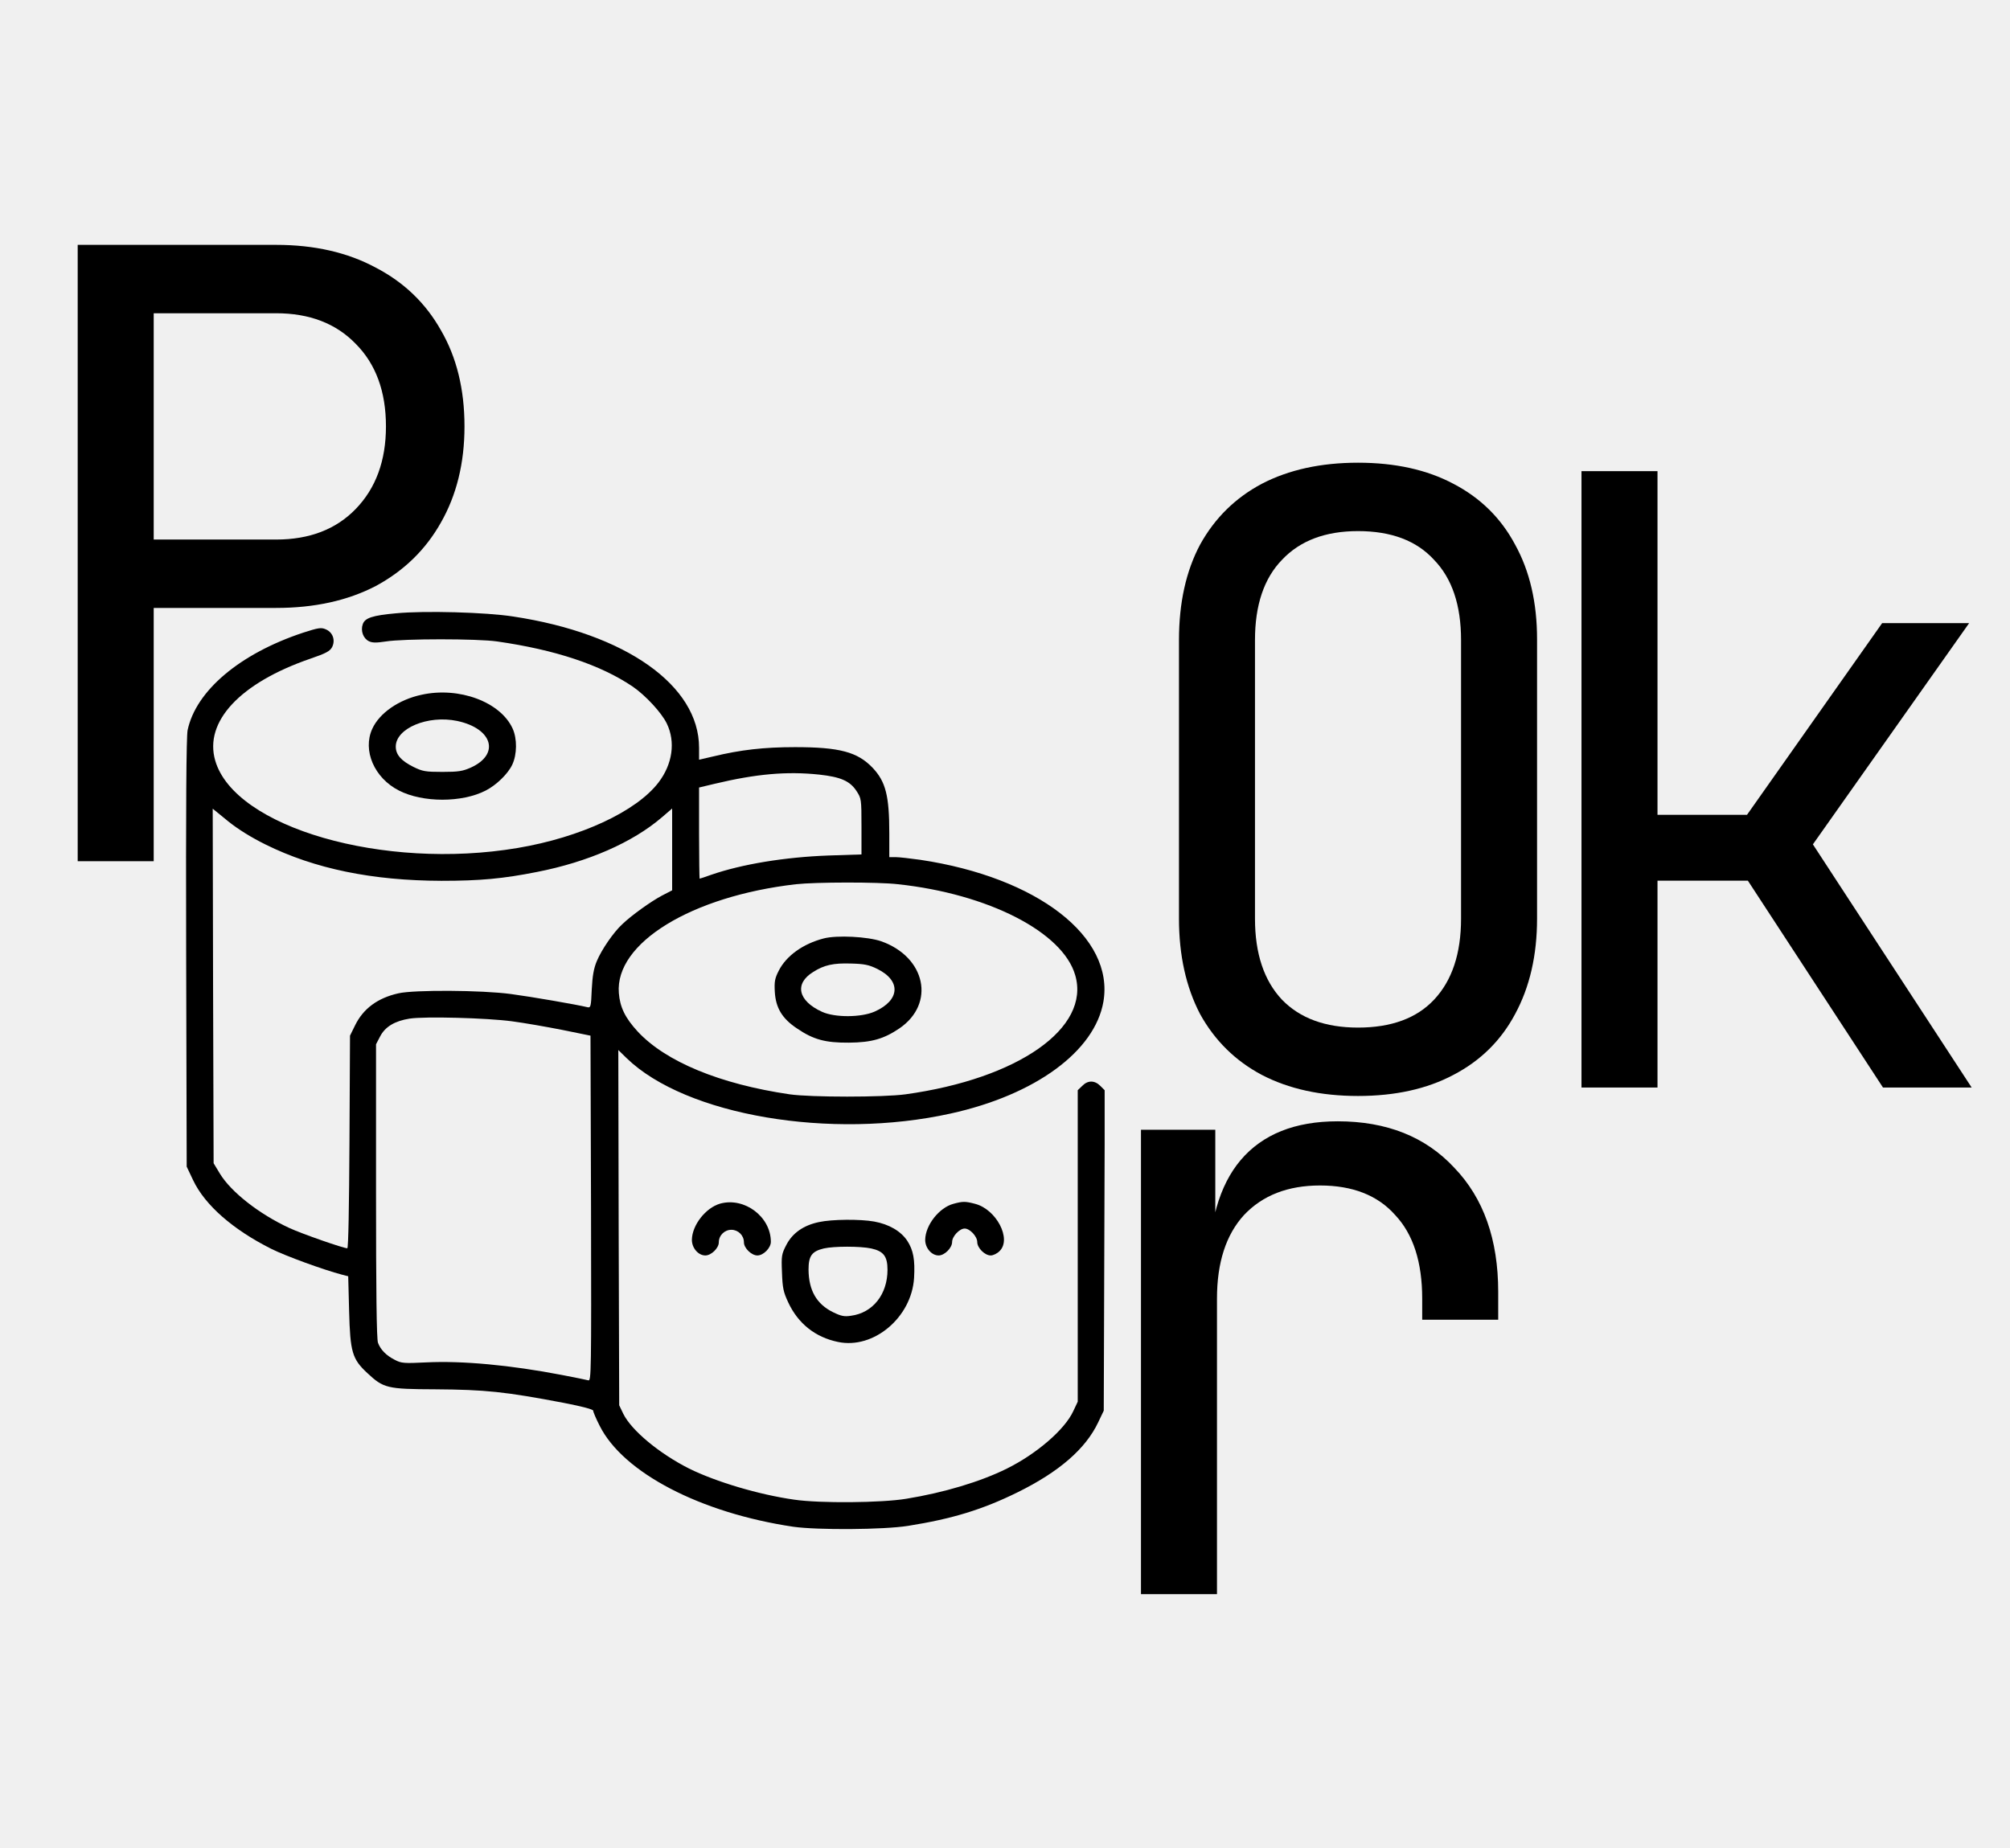
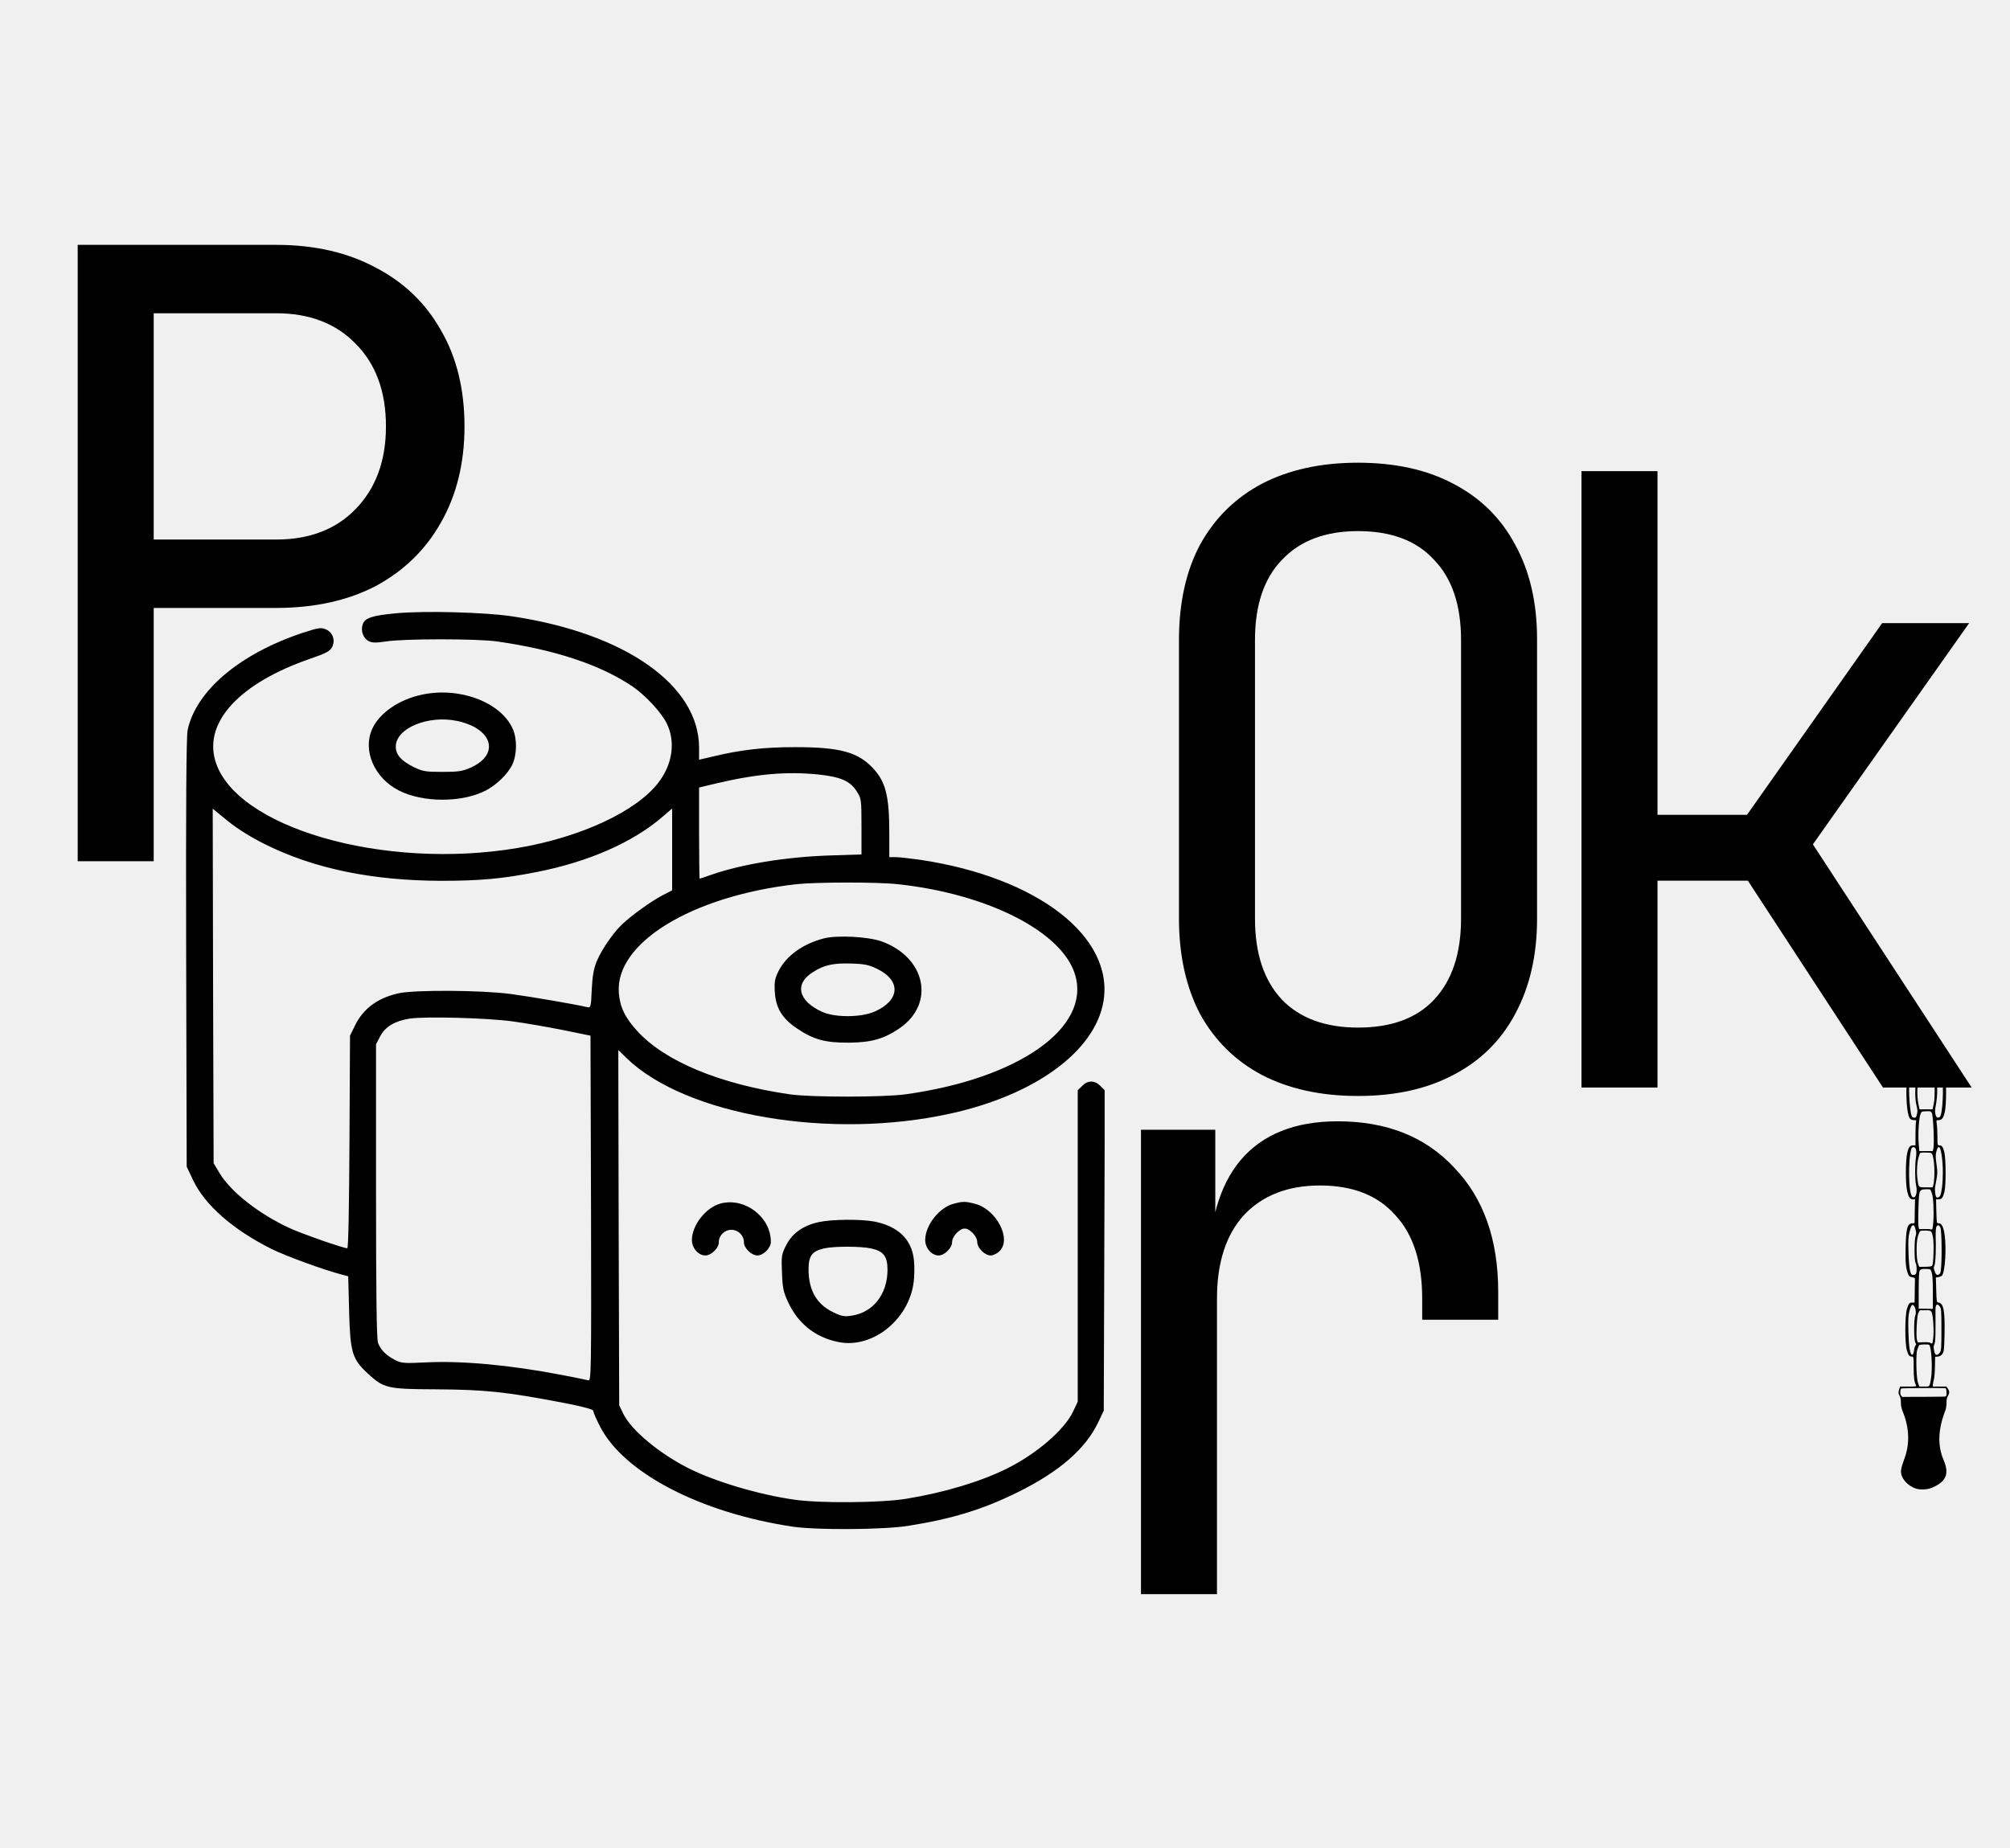
<svg xmlns="http://www.w3.org/2000/svg" width="595" height="547" viewBox="0 0 595 547" fill="none">
-   <g clip-path="url(#clip0_110_7203)">
-     <path d="M117.262 181.584C110.197 182.222 108.019 182.966 107.381 184.825C106.69 186.791 107.54 189.075 109.24 189.872C110.25 190.35 111.419 190.35 114.234 189.925C119.494 189.075 141.328 189.075 147.172 189.925C164.278 192.369 177.772 196.831 187.334 203.312C191.106 205.916 195.834 211.016 197.375 214.203C200.031 219.675 199.075 226.262 194.931 231.681C188.397 240.234 171.875 247.937 153.228 251.072C113.597 257.766 69.45 245.016 63.712 225.2C60.365 213.672 71.043 202.197 91.868 195.025C96.543 193.431 97.659 192.794 98.297 191.625C99.359 189.553 98.509 187.162 96.384 186.312C95.056 185.728 94.206 185.887 89.743 187.322C70.99 193.537 57.975 204.534 55.531 216.222C55.159 218.134 55 238.375 55.106 282.203L55.265 345.422L57.178 349.459C60.684 356.844 68.972 364.069 80.287 369.753C84.537 371.878 95.747 375.969 101.219 377.403L103.078 377.881L103.344 388.187C103.662 400.3 104.247 402.372 108.709 406.516C113.544 411.031 114.553 411.297 128.844 411.35C143.665 411.456 149.456 412.041 166.987 415.387C172.459 416.45 175.594 417.3 175.594 417.672C175.594 418.044 176.444 420.062 177.506 422.134C184.465 436.053 207.362 447.953 234.828 452.044C241.947 453.053 261.497 452.947 268.828 451.778C281.844 449.706 290.769 446.997 301.234 441.844C313.506 435.787 321.369 428.987 325.087 421.125L326.734 417.672L326.894 370.231L327.053 322.844L325.725 321.516C324.025 319.816 322.006 319.816 320.359 321.516L319.031 322.791V368.903V415.016L317.703 417.831C315.206 423.25 306.919 430.422 298.047 434.831C290.237 438.709 279.4 441.95 268.297 443.756C261.019 444.978 242.637 445.137 235.094 444.022C224.628 442.534 211.984 438.762 204.015 434.831C195.25 430.422 186.962 423.569 184.519 418.628L183.297 416.078L183.137 363.484L183.031 310.891L185.528 313.334C203.059 330.281 245.931 337.559 281.419 329.697C306.494 324.172 324.078 311.262 326.628 296.6C329.922 277.422 307.184 259.784 272.44 254.578C269.412 254.153 266.119 253.781 265.109 253.781H263.25V246.716C263.25 235.612 262.187 231.416 258.309 227.325C253.847 222.65 248.534 221.216 235.359 221.216C226.115 221.216 219.209 222.012 211.081 223.978L206.937 224.934V221.375C206.937 202.941 185.209 187.587 151.953 182.541C143.825 181.266 125.656 180.787 117.262 181.584ZM242.478 229.344C248.8 230.034 251.562 231.203 253.528 234.178C254.962 236.409 255.015 236.516 255.015 244.697V252.984L245.187 253.303C232.331 253.781 219.634 255.853 210.444 259.041C208.69 259.678 207.203 260.156 207.097 260.156C207.044 260.156 206.937 254.1 206.937 246.662V233.169L211.612 232.053C223.884 229.131 232.915 228.334 242.478 229.344ZM78.64 250.062C93.144 257.234 110.197 260.741 130.703 260.794C142.178 260.794 148.925 260.156 158.859 258.191C174.106 255.216 187.281 249.425 195.94 241.987L198.969 239.384V251.497V263.609L195.994 265.15C192.753 266.85 186.962 270.994 184.2 273.65C181.65 275.987 178.09 281.141 176.656 284.594C175.753 286.772 175.381 288.897 175.169 292.987C174.956 298.247 174.85 298.459 173.787 298.194C170.759 297.45 157.265 295.112 151.262 294.316C142.603 293.147 122.628 293.041 117.953 294.103C111.79 295.484 107.54 298.619 105.097 303.612L103.609 306.641L103.45 338.091C103.344 357.109 103.131 369.594 102.812 369.594C101.644 369.594 89.319 365.291 85.653 363.591C76.675 359.447 68.387 352.912 65.094 347.494L63.234 344.412L63.075 291.925L62.968 239.437L67.59 243.209C70.565 245.6 74.55 248.044 78.64 250.062ZM265.8 261.803C292.575 264.672 314.622 275.987 318.287 288.737C322.856 304.356 301.447 319.391 268.031 324.012C261.39 324.916 240.087 324.916 233.765 324.012C213.1 320.984 197.056 314.344 188.769 305.419C185.05 301.381 183.509 298.194 183.19 293.997C182.022 279.228 204.653 265.362 235.625 261.803C241.415 261.166 259.797 261.112 265.8 261.803ZM151.581 302.391C155.194 302.869 161.887 304.037 166.456 304.941L174.797 306.641L174.956 357.8C175.062 406.409 175.009 408.959 174.159 408.694C173.628 408.534 170.122 407.844 166.297 407.1C151.103 404.178 136.812 402.85 126.187 403.381C119.6 403.7 118.803 403.647 116.89 402.637C114.34 401.362 112.64 399.609 111.897 397.591C111.472 396.581 111.312 382.131 111.312 352.647V309.191L112.534 306.853C114.022 303.984 116.89 302.284 121.247 301.594C125.762 300.903 144.037 301.381 151.581 302.391Z" fill="black" />
-     <path d="M243.859 277.847C237.697 279.441 232.756 283 230.525 287.409C229.356 289.694 229.197 290.65 229.356 293.625C229.622 298.406 231.534 301.594 235.944 304.516C240.778 307.809 244.337 308.766 251.297 308.712C258.044 308.659 261.656 307.597 266.278 304.462C276.956 297.131 274.034 283.372 260.859 278.697C256.875 277.316 247.79 276.837 243.859 277.847ZM259.69 286.878C266.809 290.384 266.437 296.175 258.894 299.522C254.909 301.275 247.153 301.328 243.328 299.575C236.209 296.334 235.094 291.234 240.725 287.781C243.965 285.709 246.728 285.125 251.881 285.284C255.865 285.391 257.194 285.656 259.69 286.878Z" fill="black" />
-     <path d="M124.806 205.703C118.059 207.137 112.321 211.122 110.196 215.797C107.275 222.172 110.781 230.353 118.112 234.072C125.178 237.684 136.759 237.684 143.771 234.072C146.906 232.478 150.359 229.131 151.634 226.422C153.068 223.394 153.121 218.719 151.74 215.691C148.128 207.828 135.909 203.259 124.806 205.703ZM135.325 213.459C145.843 215.691 148.075 223.341 139.362 227.272C136.971 228.334 135.696 228.547 130.968 228.547C125.921 228.547 125.071 228.387 122.362 227.059C118.75 225.253 117.156 223.447 117.156 221.056C117.156 215.637 126.665 211.653 135.325 213.459Z" fill="black" />
-     <path d="M213.206 356.366C208.903 357.587 204.866 362.741 204.812 367.097C204.812 369.541 206.725 371.719 208.797 371.719C210.55 371.719 212.781 369.541 212.781 367.841C212.781 365.769 214.481 364.122 216.5 364.122C218.519 364.122 220.219 365.769 220.219 367.841C220.219 369.541 222.45 371.719 224.203 371.719C226.009 371.719 228.188 369.487 228.188 367.681C228.188 360.297 220.431 354.4 213.206 356.366Z" fill="black" />
-     <path d="M282.269 356.419C278.019 357.534 273.928 362.741 273.875 367.097C273.875 369.541 275.787 371.719 277.859 371.719C279.612 371.719 281.844 369.487 281.844 367.734C281.844 366.087 284.022 363.75 285.562 363.75C287.103 363.75 289.281 366.087 289.281 367.734C289.281 369.487 291.512 371.719 293.266 371.719C294.009 371.719 295.231 371.134 295.922 370.391C299.534 366.831 294.912 358.012 288.591 356.419C285.775 355.675 284.978 355.675 282.269 356.419Z" fill="black" />
-     <path d="M242.425 361.837C237.856 362.794 234.615 365.078 232.809 368.531C231.375 371.294 231.268 371.772 231.481 376.766C231.64 381.387 231.906 382.556 233.34 385.637C236.262 391.906 241.362 395.944 248.056 397.325C258.575 399.556 269.837 390.1 270.581 378.412C270.9 372.994 270.368 370.125 268.562 367.362C266.65 364.494 263.143 362.475 258.787 361.678C254.697 360.934 246.303 360.987 242.425 361.837ZM257.884 369.647C261.55 370.444 262.718 371.984 262.718 375.969C262.718 383.247 258.362 388.719 251.934 389.569C249.915 389.887 248.959 389.675 246.568 388.506C241.734 386.116 239.397 382.078 239.343 375.916C239.343 371.878 240.3 370.497 243.859 369.647C246.834 368.956 254.697 368.956 257.884 369.647Z" fill="black" />
+   <g clip-path="url(#clip0_115_7240)">
+     <path d="M117.262 181.584C110.197 182.222 108.019 182.966 107.381 184.825C106.69 186.791 107.54 189.075 109.24 189.872C110.25 190.35 111.419 190.35 114.234 189.925C119.494 189.075 141.328 189.075 147.172 189.925C164.278 192.369 177.772 196.831 187.334 203.312C191.106 205.916 195.834 211.016 197.375 214.203C200.031 219.675 199.075 226.262 194.931 231.681C188.397 240.234 171.875 247.937 153.228 251.072C113.597 257.766 69.45 245.016 63.712 225.2C60.365 213.672 71.043 202.197 91.868 195.025C96.543 193.431 97.659 192.794 98.297 191.625C99.359 189.553 98.509 187.162 96.384 186.312C95.056 185.728 94.206 185.887 89.743 187.322C70.99 193.537 57.975 204.534 55.531 216.222C55.159 218.134 55 238.375 55.106 282.203L55.265 345.422L57.178 349.459C60.684 356.844 68.972 364.069 80.287 369.753C84.537 371.878 95.747 375.969 101.219 377.403L103.078 377.881L103.344 388.187C103.662 400.3 104.247 402.372 108.709 406.516C113.544 411.031 114.553 411.297 128.844 411.35C143.665 411.456 149.456 412.041 166.987 415.387C172.459 416.45 175.594 417.3 175.594 417.672C175.594 418.044 176.444 420.062 177.506 422.134C184.465 436.053 207.362 447.953 234.828 452.044C241.947 453.053 261.497 452.947 268.828 451.778C281.844 449.706 290.769 446.997 301.234 441.844C313.506 435.787 321.369 428.987 325.087 421.125L326.734 417.672L326.894 370.231L327.053 322.844L325.725 321.516C324.025 319.816 322.006 319.816 320.359 321.516L319.031 322.791V368.903V415.016L317.703 417.831C315.206 423.25 306.919 430.422 298.047 434.831C290.237 438.709 279.4 441.95 268.297 443.756C261.019 444.978 242.637 445.137 235.094 444.022C224.628 442.534 211.984 438.762 204.015 434.831C195.25 430.422 186.962 423.569 184.519 418.628L183.297 416.078L183.137 363.484L183.031 310.891L185.528 313.334C203.059 330.281 245.931 337.559 281.419 329.697C306.494 324.172 324.078 311.262 326.628 296.6C329.922 277.422 307.184 259.784 272.44 254.578C269.412 254.153 266.119 253.781 265.109 253.781H263.25V246.716C263.25 235.612 262.187 231.416 258.309 227.325C253.847 222.65 248.534 221.216 235.359 221.216C226.115 221.216 219.209 222.012 211.081 223.978L206.937 224.934V221.375C206.937 202.941 185.209 187.587 151.953 182.541C143.825 181.266 125.656 180.787 117.262 181.584ZM242.478 229.344C248.8 230.034 251.562 231.203 253.528 234.178C254.962 236.409 255.015 236.516 255.015 244.697V252.984L245.187 253.303C232.331 253.781 219.634 255.853 210.444 259.041C208.69 259.678 207.203 260.156 207.097 260.156C207.044 260.156 206.937 254.1 206.937 246.662V233.169L211.612 232.053C223.884 229.131 232.915 228.334 242.478 229.344ZM78.64 250.062C93.144 257.234 110.197 260.741 130.703 260.794C142.178 260.794 148.925 260.156 158.859 258.191C174.106 255.216 187.281 249.425 195.94 241.987L198.969 239.384V251.497V263.609L195.994 265.15C192.753 266.85 186.962 270.994 184.2 273.65C181.65 275.987 178.09 281.141 176.656 284.594C175.753 286.772 175.381 288.897 175.169 292.987C174.956 298.247 174.85 298.459 173.787 298.194C170.759 297.45 157.265 295.112 151.262 294.316C142.603 293.147 122.628 293.041 117.953 294.103C111.79 295.484 107.54 298.619 105.097 303.612L103.609 306.641L103.45 338.091C103.344 357.109 103.131 369.594 102.812 369.594C101.644 369.594 89.319 365.291 85.653 363.591C76.675 359.447 68.387 352.912 65.094 347.494L63.234 344.412L63.075 291.925L62.968 239.437L67.59 243.209C70.565 245.6 74.55 248.044 78.64 250.062ZM265.8 261.803C292.575 264.672 314.622 275.987 318.287 288.737C322.856 304.356 301.447 319.391 268.031 324.012C261.39 324.916 240.087 324.916 233.765 324.012C213.1 320.984 197.056 314.344 188.769 305.419C185.05 301.381 183.509 298.194 183.19 293.997C182.022 279.228 204.653 265.362 235.625 261.803C241.415 261.166 259.797 261.112 265.8 261.803ZM151.581 302.391C155.194 302.869 161.887 304.037 166.456 304.941L174.797 306.641L174.956 357.8C175.062 406.409 175.009 408.959 174.159 408.694C173.628 408.534 170.122 407.844 166.297 407.1C151.103 404.178 136.812 402.85 126.187 403.381C119.6 403.7 118.803 403.647 116.89 402.637C114.34 401.362 112.64 399.609 111.897 397.591C111.472 396.581 111.312 382.131 111.312 352.647V309.191L112.534 306.853C114.022 303.984 116.89 302.284 121.247 301.594C125.762 300.903 144.037 301.381 151.581 302.391Z" fill="currentColor" />
+     <path d="M243.859 277.847C237.697 279.441 232.756 283 230.525 287.409C229.356 289.694 229.197 290.65 229.356 293.625C229.622 298.406 231.534 301.594 235.944 304.516C240.778 307.809 244.337 308.766 251.297 308.712C258.044 308.659 261.656 307.597 266.278 304.462C276.956 297.131 274.034 283.372 260.859 278.697C256.875 277.316 247.79 276.837 243.859 277.847ZM259.69 286.878C266.809 290.384 266.437 296.175 258.894 299.522C254.909 301.275 247.153 301.328 243.328 299.575C236.209 296.334 235.094 291.234 240.725 287.781C243.965 285.709 246.728 285.125 251.881 285.284C255.865 285.391 257.194 285.656 259.69 286.878Z" fill="currentColor" />
+     <path d="M124.806 205.703C118.059 207.137 112.321 211.122 110.196 215.797C107.275 222.172 110.781 230.353 118.112 234.072C125.178 237.684 136.759 237.684 143.771 234.072C146.906 232.478 150.359 229.131 151.634 226.422C153.068 223.394 153.121 218.719 151.74 215.691C148.128 207.828 135.909 203.259 124.806 205.703ZM135.325 213.459C145.843 215.691 148.075 223.341 139.362 227.272C136.971 228.334 135.696 228.547 130.968 228.547C125.921 228.547 125.071 228.387 122.362 227.059C118.75 225.253 117.156 223.447 117.156 221.056C117.156 215.637 126.665 211.653 135.325 213.459Z" fill="currentColor" />
+     <path d="M213.206 356.366C208.903 357.587 204.866 362.741 204.812 367.097C204.812 369.541 206.725 371.719 208.797 371.719C210.55 371.719 212.781 369.541 212.781 367.841C212.781 365.769 214.481 364.122 216.5 364.122C218.519 364.122 220.219 365.769 220.219 367.841C220.219 369.541 222.45 371.719 224.203 371.719C226.009 371.719 228.188 369.487 228.188 367.681C228.188 360.297 220.431 354.4 213.206 356.366Z" fill="currentColor" />
+     <path d="M282.269 356.419C278.019 357.534 273.928 362.741 273.875 367.097C273.875 369.541 275.787 371.719 277.859 371.719C279.612 371.719 281.844 369.487 281.844 367.734C281.844 366.087 284.022 363.75 285.562 363.75C287.103 363.75 289.281 366.087 289.281 367.734C289.281 369.487 291.512 371.719 293.266 371.719C294.009 371.719 295.231 371.134 295.922 370.391C299.534 366.831 294.912 358.012 288.591 356.419C285.775 355.675 284.978 355.675 282.269 356.419Z" fill="currentColor" />
+     <path d="M242.425 361.837C237.856 362.794 234.615 365.078 232.809 368.531C231.375 371.294 231.268 371.772 231.481 376.766C231.64 381.387 231.906 382.556 233.34 385.637C236.262 391.906 241.362 395.944 248.056 397.325C258.575 399.556 269.837 390.1 270.581 378.412C270.9 372.994 270.368 370.125 268.562 367.362C266.65 364.494 263.143 362.475 258.787 361.678C254.697 360.934 246.303 360.987 242.425 361.837ZM257.884 369.647C261.55 370.444 262.718 371.984 262.718 375.969C262.718 383.247 258.362 388.719 251.934 389.569C249.915 389.887 248.959 389.675 246.568 388.506C241.734 386.116 239.397 382.078 239.343 375.916C239.343 371.878 240.3 370.497 243.859 369.647C246.834 368.956 254.697 368.956 257.884 369.647Z" fill="currentColor" />
  </g>
-   <path d="M402 324.5C391 324.5 381.5 322.417 373.5 318.25C365.667 314.083 359.583 308.083 355.25 300.25C351.083 292.25 349 282.833 349 272V189.5C349 178.5 351.083 169.083 355.25 161.25C359.583 153.417 365.667 147.417 373.5 143.25C381.5 139.083 391 137 402 137C413 137 422.417 139.083 430.25 143.25C438.25 147.417 444.333 153.417 448.5 161.25C452.833 169.083 455 178.417 455 189.25V272C455 282.833 452.833 292.25 448.5 300.25C444.333 308.083 438.25 314.083 430.25 318.25C422.417 322.417 413 324.5 402 324.5ZM402 304.25C411.833 304.25 419.333 301.5 424.5 296C429.833 290.333 432.5 282.333 432.5 272V189.5C432.5 179.167 429.833 171.25 424.5 165.75C419.333 160.083 411.833 157.25 402 157.25C392.333 157.25 384.833 160.083 379.5 165.75C374.167 171.25 371.5 179.167 371.5 189.5V272C371.5 282.333 374.167 290.333 379.5 296C384.833 301.5 392.333 304.25 402 304.25ZM468.152 322V139.5H490.652V241.25H517.152L557.152 184.5H582.902L536.652 250L583.652 322H557.402L517.402 260.75H490.652V322H468.152Z" fill="black" />
-   <path d="M337.75 472V334.5H359.75V360.75H365L357.75 377C357.75 362.167 360.917 351 367.25 343.5C373.75 335.833 383.333 332 396 332C410.5 332 422 336.583 430.5 345.75C439.167 354.75 443.5 367 443.5 382.5V390.75H421V384.5C421 373.667 418.333 365.417 413 359.75C407.833 353.917 400.417 351 390.75 351C381.25 351 373.75 353.917 368.25 359.75C362.917 365.583 360.25 373.833 360.25 384.5V472H337.75Z" fill="black" />
-   <path d="M23 255V72.5H81.75C93.083 72.5 102.917 74.75 111.25 79.25C119.583 83.583 126 89.75 130.5 97.75C135.167 105.75 137.5 115.25 137.5 126.25C137.5 137.083 135.167 146.583 130.5 154.75C126 162.75 119.583 169 111.25 173.5C102.917 177.833 93.083 180 81.75 180H45.5V255H23ZM45.5 159.75H81.75C91.583 159.75 99.417 156.75 105.25 150.75C111.25 144.583 114.25 136.417 114.25 126.25C114.25 115.917 111.25 107.75 105.25 101.75C99.417 95.75 91.583 92.75 81.75 92.75H45.5V159.75Z" fill="black" />
+   <path d="M402 324.5C391 324.5 381.5 322.417 373.5 318.25C365.667 314.083 359.583 308.083 355.25 300.25C351.083 292.25 349 282.833 349 272V189.5C349 178.5 351.083 169.083 355.25 161.25C359.583 153.417 365.667 147.417 373.5 143.25C381.5 139.083 391 137 402 137C413 137 422.417 139.083 430.25 143.25C438.25 147.417 444.333 153.417 448.5 161.25C452.833 169.083 455 178.417 455 189.25V272C455 282.833 452.833 292.25 448.5 300.25C444.333 308.083 438.25 314.083 430.25 318.25C422.417 322.417 413 324.5 402 324.5ZM402 304.25C411.833 304.25 419.333 301.5 424.5 296C429.833 290.333 432.5 282.333 432.5 272V189.5C432.5 179.167 429.833 171.25 424.5 165.75C419.333 160.083 411.833 157.25 402 157.25C392.333 157.25 384.833 160.083 379.5 165.75C374.167 171.25 371.5 179.167 371.5 189.5V272C371.5 282.333 374.167 290.333 379.5 296C384.833 301.5 392.333 304.25 402 304.25ZM468.152 322V139.5H490.652V241.25H517.152L557.152 184.5H582.902L536.652 250L583.652 322H557.402L517.402 260.75H490.652V322H468.152Z" fill="currentColor" />
+   <path d="M337.75 472V334.5H359.75V360.75H365L357.75 377C357.75 362.167 360.917 351 367.25 343.5C373.75 335.833 383.333 332 396 332C410.5 332 422 336.583 430.5 345.75C439.167 354.75 443.5 367 443.5 382.5V390.75H421V384.5C421 373.667 418.333 365.417 413 359.75C407.833 353.917 400.417 351 390.75 351C381.25 351 373.75 353.917 368.25 359.75C362.917 365.583 360.25 373.833 360.25 384.5V472H337.75Z" fill="currentColor" />
+   <path d="M23 255V72.5H81.75C93.083 72.5 102.917 74.75 111.25 79.25C119.583 83.583 126 89.75 130.5 97.75C135.167 105.75 137.5 115.25 137.5 126.25C137.5 137.083 135.167 146.583 130.5 154.75C126 162.75 119.583 169 111.25 173.5C102.917 177.833 93.083 180 81.75 180H45.5V255H23ZM45.5 159.75H81.75C91.583 159.75 99.417 156.75 105.25 150.75C111.25 144.583 114.25 136.417 114.25 126.25C114.25 115.917 111.25 107.75 105.25 101.75C99.417 95.75 91.583 92.75 81.75 92.75H45.5V159.75Z" fill="currentColor" />
+   <path d="M572.486 305.391C573.053 306.102 573.486 309.087 573.513 312.409V315.661H574.135C574.946 315.661 575.27 316.105 575.73 317.793C576.216 319.676 576.189 327.192 575.702 329.253C575.243 331.101 574.837 331.651 573.837 331.651C573.161 331.651 573.161 331.651 573.324 332.842C573.432 333.517 573.513 335.187 573.513 336.573C573.513 338.936 573.54 339.114 574.027 339.114C574.864 339.114 575.189 339.576 575.567 341.21C576.054 343.289 576.054 350.965 575.594 352.884C575.135 354.678 574.81 355.105 573.837 355.105H573.107L573.189 358.427C573.216 360.275 573.324 361.874 573.378 361.981C573.432 362.105 573.729 362.212 573.999 362.212C574.783 362.212 575.324 363.313 575.648 365.605C576.216 369.585 575.784 376.55 574.892 377.634C574.702 377.847 574.216 378.078 573.81 378.132L573.053 378.238L573.161 381.898C573.27 385.505 573.27 385.576 573.864 385.665C575.351 385.914 575.757 388.099 575.621 395.1C575.513 399.648 575.459 400.234 574.973 400.874C574.594 401.389 574.27 401.585 573.648 401.656L572.837 401.745L572.783 404.605C572.756 406.169 572.621 407.928 572.459 408.496C572.296 409.065 572.161 409.758 572.161 410.042V410.54H574.162H576.162L576.595 411.144C577.135 411.908 577.135 412.512 576.595 413.347C576.324 413.773 576.189 414.449 576.216 415.284C576.216 415.994 576.081 417.043 575.865 417.593C573.675 423.261 573.513 427.987 575.351 432.305C577.081 436.427 576.162 438.648 571.891 440.496C570.512 441.1 568.161 441.171 566.89 440.656C565.079 439.927 563.673 438.63 563.052 437.191C562.484 435.841 562.619 434.935 563.754 431.861C565.376 427.472 565.214 422.728 563.241 417.913C562.889 417.06 562.673 416.048 562.7 415.266C562.727 414.502 562.565 413.702 562.295 413.223C561.943 412.583 561.916 412.281 562.16 411.499L562.457 410.54H564.89C567.079 410.54 567.323 410.504 567.187 410.22C566.647 409.065 566.485 407.928 566.485 404.978C566.485 401.851 566.458 401.656 565.971 401.656C565.214 401.656 564.944 401.336 564.484 399.844C563.863 397.871 563.863 389.663 564.484 387.584C564.998 385.914 565.214 385.665 566.106 385.665H566.755L566.809 382.289C566.836 380.424 566.863 378.771 566.863 378.611C566.89 378.416 566.593 378.256 566.025 378.167C565.322 378.043 565.106 377.883 564.89 377.35C564.16 375.591 563.998 373.885 564.106 369.337C564.241 363.633 564.592 362.389 566.025 362.212L566.755 362.123L566.809 358.605L566.89 355.105H566.295C565.403 355.105 564.998 354.518 564.565 352.706C564.052 350.556 564.052 343.68 564.565 341.424C564.971 339.629 565.376 339.114 566.404 339.114H567.025V335.774C567.025 333.943 567.106 332.273 567.187 332.042C567.35 331.705 567.269 331.651 566.593 331.651C566.079 331.651 565.674 331.509 565.43 331.243C564.052 329.821 563.917 318.095 565.268 315.963C565.376 315.785 565.755 315.661 566.241 315.661C566.674 315.661 567.025 315.554 567.052 315.43C567.052 315.323 567.052 314.523 567.025 313.671C566.998 311.947 567.133 311.61 567.728 312C568.025 312.196 568.107 312.836 568.107 314.808V317.348H570.242H572.378L572.54 315.749C572.756 313.564 572.675 311.165 572.296 307.754C572.053 305.622 571.945 305.498 570.188 305.569C568.836 305.622 568.809 305.64 568.62 306.244C568.512 306.564 568.215 306.954 567.944 307.079C567.674 307.203 567.62 307.31 567.782 307.31C568.215 307.31 568.242 310.792 567.809 310.97C567.242 311.201 567.079 310.632 567.215 308.838C567.458 305.551 567.944 305 570.485 305C571.918 305 572.188 305.053 572.486 305.391ZM573.243 317.686C572.945 318.912 572.945 319.427 573.243 320.511C573.594 321.897 573.486 325.095 572.999 327.476C572.513 329.804 573.134 331.456 574.189 330.745C575.054 330.177 575.459 322.164 574.864 318.361C574.513 316.354 574.459 316.194 573.972 316.194C573.702 316.194 573.486 316.656 573.243 317.686ZM565.836 316.584C565.079 319.196 564.917 323.407 565.43 327.885C565.728 330.532 565.917 330.941 566.755 330.941C567.106 330.941 567.269 330.728 567.431 329.999C567.674 328.844 567.674 328.844 567.269 327.032C566.89 325.362 566.836 322.785 567.16 318.805L567.377 316.194H566.647C566.133 316.194 565.917 316.3 565.836 316.584ZM568.269 318.184C567.512 320.476 567.35 324.242 567.89 326.872L568.215 328.453H570.134H572.08L572.378 327.067C572.783 325.397 572.81 321.328 572.432 319.747C571.945 317.651 572.107 317.793 570.134 317.793C568.539 317.793 568.377 317.828 568.269 318.184ZM568.512 329.821C568.053 330.87 567.728 335.791 567.971 338.545L568.161 340.82H570.161H572.134L572.324 340.038C572.648 338.652 572.269 330.212 571.864 329.555C571.513 328.986 571.431 328.969 570.161 329.022C568.863 329.075 568.836 329.093 568.512 329.821ZM573.216 340.891C572.945 341.903 572.945 342.632 573.243 344.693C573.594 347.198 573.567 347.536 572.837 351.409C572.756 351.782 572.783 352.635 572.864 353.328C573.026 354.323 573.134 354.572 573.513 354.572C574.243 354.572 574.567 353.896 574.864 351.64C575.216 348.85 575.216 345.368 574.837 342.543C574.432 339.345 573.81 338.723 573.216 340.891ZM565.836 340.038C564.755 343.414 564.944 353.612 566.106 354.394C567.079 355.051 567.701 353.079 567.187 350.84C566.836 349.312 566.836 344.853 567.16 342.738C567.431 340.837 567.187 339.647 566.485 339.647C566.16 339.647 565.917 339.807 565.836 340.038ZM568.242 341.726C568.134 342.01 568.025 342.419 567.944 342.65C567.512 343.982 567.323 347.038 567.566 348.726C567.944 351.711 567.809 351.551 570.134 351.551H572.107L572.269 350.965C572.918 348.655 572.648 342.543 571.837 341.548C571.648 341.317 571.242 341.246 569.999 341.246C568.458 341.246 568.377 341.264 568.242 341.726ZM568.404 352.706C568.107 353.115 567.971 354.358 567.89 357.965C567.809 360.577 567.836 362.993 567.944 363.331L568.107 363.935L569.674 363.9C570.512 363.882 571.404 363.917 571.648 364.006C572.053 364.148 572.134 363.9 572.296 361.732C572.405 360.417 572.405 358.072 572.324 356.544C572.161 354.127 572.026 353.435 571.459 352.297C571.404 352.137 570.945 352.084 570.08 352.12C568.945 352.173 568.728 352.244 568.404 352.706ZM573.216 363.224C573.053 363.527 572.972 364.699 572.999 366.121C573.134 369.692 572.972 373.761 572.675 374.56C572.351 375.431 572.351 375.413 572.756 376.55C573.134 377.67 573.783 377.812 574.351 376.906C574.892 376.088 574.892 364.397 574.378 363.402C573.945 362.62 573.594 362.567 573.216 363.224ZM566.025 362.887C565.863 362.958 565.512 363.793 565.268 364.77C564.89 366.192 564.836 367.311 564.944 370.722C564.998 373.032 565.214 375.502 565.403 376.195C565.701 377.367 565.809 377.492 566.377 377.492C566.782 377.492 567.052 377.35 567.187 377.083C567.485 376.479 567.404 374.454 567.052 373.885C566.647 373.21 566.647 367.062 567.052 365.996C567.296 365.374 567.296 364.912 567.025 363.971C566.674 362.727 566.593 362.656 566.025 362.887ZM568.458 364.486C568.269 364.557 567.917 365.374 567.674 366.298C567.187 368.182 567.269 372.819 567.809 374.294L568.134 375.093L569.918 375.075C571.296 375.04 571.756 374.969 571.972 374.738C572.351 374.294 572.54 368.235 572.215 366.423C572.08 365.57 571.81 364.752 571.621 364.61C571.269 364.326 569.053 364.237 568.458 364.486ZM568.323 376.106C568.08 376.408 567.998 377.954 567.971 381.987V387.459L570.053 387.495L572.161 387.531V382.556C572.161 378.167 572.053 377.065 571.486 375.928C571.404 375.804 570.864 375.715 570.026 375.715C568.89 375.715 568.62 375.786 568.323 376.106ZM572.945 387.602C572.945 388.241 572.945 390.658 572.945 392.95C572.972 395.562 572.864 397.392 572.675 397.836C572.324 398.653 572.324 398.884 572.594 400.181C572.81 401.372 573.54 401.478 574.243 400.448C574.648 399.861 574.702 399.08 574.702 393.66C574.702 388.295 574.648 387.442 574.243 386.873C573.513 385.843 572.972 386.145 572.945 387.602ZM565.268 388.01C564.89 389.396 564.836 390.427 564.917 394.282C565.052 398.937 565.403 401.123 566.079 401.123C566.295 401.123 566.458 400.679 566.593 399.844C566.674 399.151 566.89 398.475 567.052 398.333C567.269 398.173 567.269 397.942 566.998 397.534C566.512 396.77 566.512 390.516 566.971 389.485C567.404 388.526 566.863 386.376 566.187 386.376C565.836 386.376 565.647 386.731 565.268 388.01ZM568.377 387.957C568.296 387.975 568.053 388.348 567.836 388.81C567.404 389.823 567.133 395.935 567.485 396.841L567.728 397.463L569.404 397.409C570.702 397.374 571.188 397.427 571.567 397.676C571.999 397.978 572.026 397.925 572.242 396.485C572.567 394.282 572.242 389.13 571.756 388.437C571.377 387.921 571.269 387.886 569.945 387.921C569.161 387.939 568.458 387.957 568.377 387.957ZM567.944 398.6C567.863 398.866 567.674 399.364 567.539 399.701C567.106 400.821 567.242 407.857 567.728 409.278L568.161 410.54H569.62C571.296 410.54 571.188 410.664 571.621 408.141C572.107 405.192 571.756 398.742 571.08 398.191C570.945 398.085 570.242 398.049 569.485 398.067C568.242 398.138 568.08 398.191 567.944 398.6ZM562.835 411.108C562.457 411.357 562.403 412.761 562.754 413.187L563.106 413.596L569.404 413.578C572.864 413.578 575.838 413.525 575.973 413.471C576.351 413.311 576.27 411.108 575.892 411.037C575.297 410.895 563.025 410.984 562.835 411.108Z" fill="currentColor" />
  <defs>
-     <clipPath id="clip0_110_7203">
+     <clipPath id="clip0_115_7240">
      <rect width="272" height="272" fill="white" transform="translate(55 181)" />
    </clipPath>
  </defs>
</svg>
